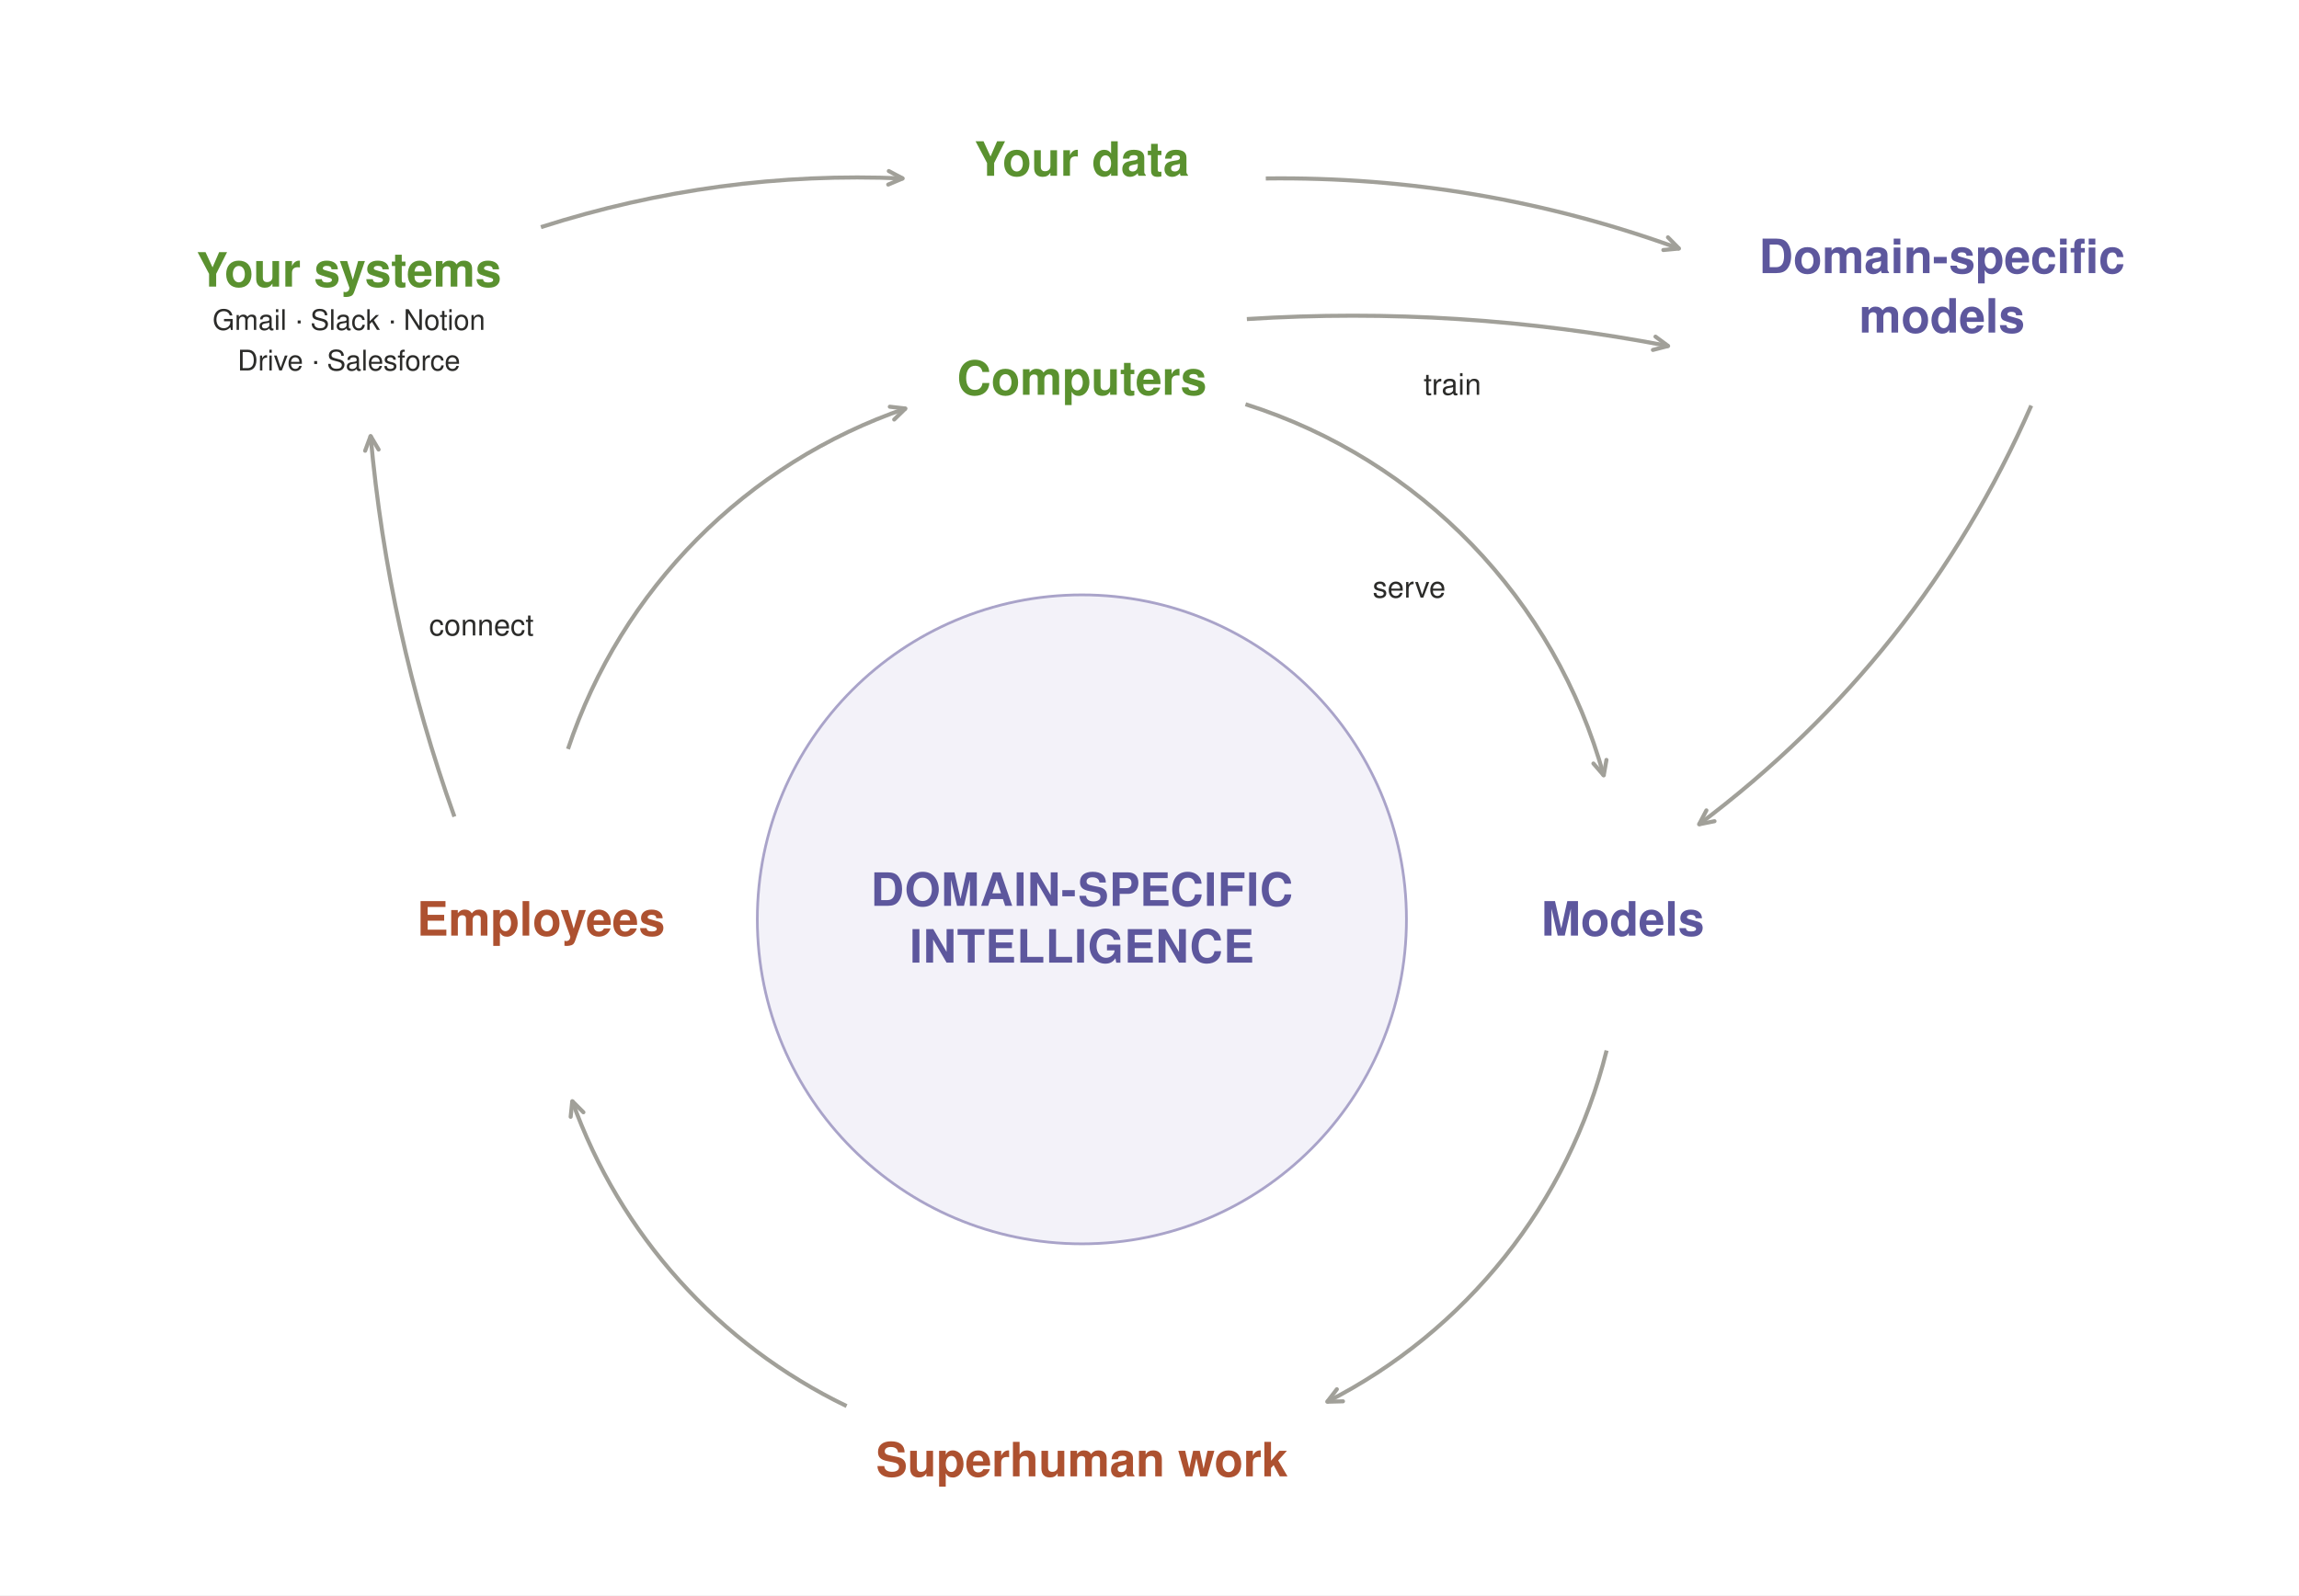
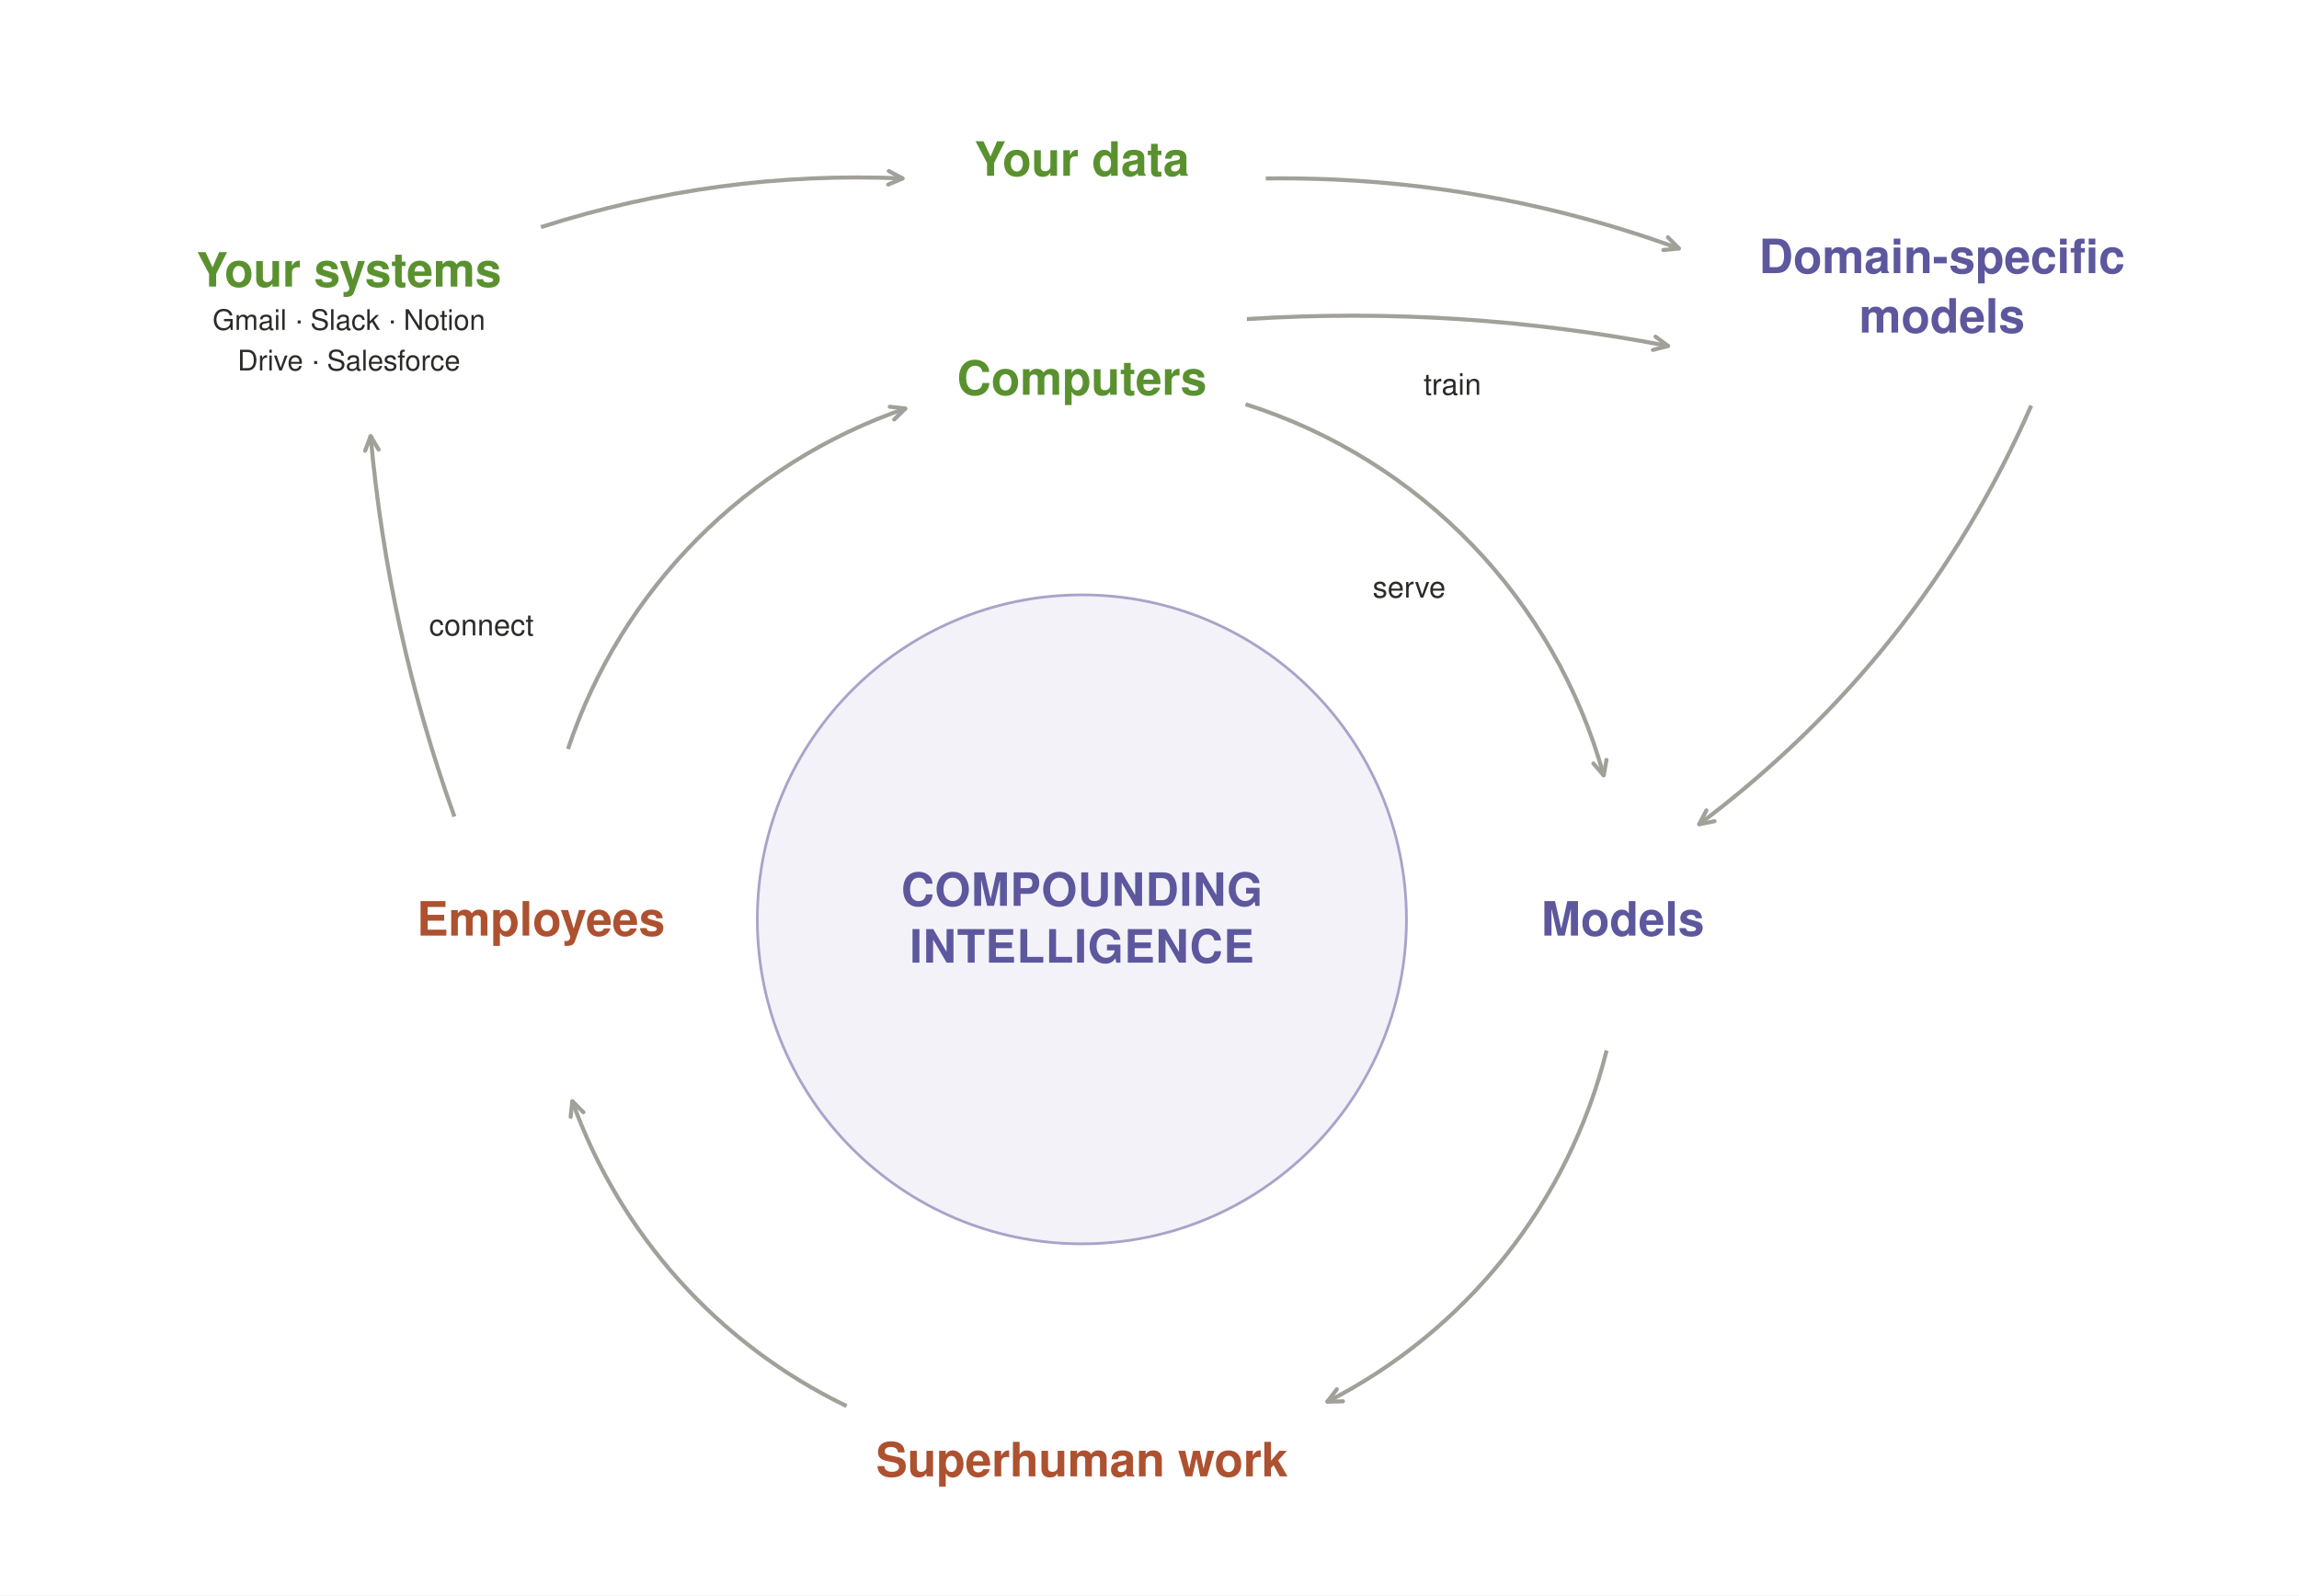
<svg xmlns="http://www.w3.org/2000/svg" viewBox="0 0 1700 1180" font-family="Avenir Next, Nunito, Segoe UI, Helvetica, Arial, sans-serif">
  <defs>
    <marker id="ha" markerWidth="14" markerHeight="14" refX="11" refY="5" orient="auto" markerUnits="userSpaceOnUse">
      <path d="M1.5 1 L10 5 L1.5 9" fill="none" stroke="#a1a099" stroke-width="1.9" stroke-linecap="round" stroke-linejoin="round" />
    </marker>
    <marker id="Ha" markerWidth="19" markerHeight="19" refX="13" refY="6.5" orient="auto" markerUnits="userSpaceOnUse">
      <path d="M2 1.5 L12.5 6.5 L2 11.5" fill="none" stroke="#a1a099" stroke-width="3" stroke-linecap="round" stroke-linejoin="round" />
    </marker>
    <marker id="hg" markerWidth="14" markerHeight="14" refX="11" refY="5" orient="auto" markerUnits="userSpaceOnUse">
      <path d="M1.5 1 L10 5 L1.5 9" fill="none" stroke="#5a912f" stroke-width="1.9" stroke-linecap="round" stroke-linejoin="round" />
    </marker>
    <marker id="Hg" markerWidth="19" markerHeight="19" refX="13" refY="6.5" orient="auto" markerUnits="userSpaceOnUse">
      <path d="M2 1.5 L12.5 6.5 L2 11.5" fill="none" stroke="#5a912f" stroke-width="3" stroke-linecap="round" stroke-linejoin="round" />
    </marker>
    <marker id="hp" markerWidth="14" markerHeight="14" refX="11" refY="5" orient="auto" markerUnits="userSpaceOnUse">
      <path d="M1.5 1 L10 5 L1.5 9" fill="none" stroke="#5d579d" stroke-width="1.9" stroke-linecap="round" stroke-linejoin="round" />
    </marker>
    <marker id="Hp" markerWidth="19" markerHeight="19" refX="13" refY="6.5" orient="auto" markerUnits="userSpaceOnUse">
      <path d="M2 1.5 L12.5 6.5 L2 11.5" fill="none" stroke="#5d579d" stroke-width="3" stroke-linecap="round" stroke-linejoin="round" />
    </marker>
    <marker id="hc" markerWidth="14" markerHeight="14" refX="11" refY="5" orient="auto" markerUnits="userSpaceOnUse">
      <path d="M1.5 1 L10 5 L1.5 9" fill="none" stroke="#ad5130" stroke-width="1.9" stroke-linecap="round" stroke-linejoin="round" />
    </marker>
    <marker id="Hc" markerWidth="19" markerHeight="19" refX="13" refY="6.5" orient="auto" markerUnits="userSpaceOnUse">
      <path d="M2 1.5 L12.5 6.5 L2 11.5" fill="none" stroke="#ad5130" stroke-width="3" stroke-linecap="round" stroke-linejoin="round" />
    </marker>
    <marker id="hk" markerWidth="14" markerHeight="14" refX="11" refY="5" orient="auto" markerUnits="userSpaceOnUse">
      <path d="M1.5 1 L10 5 L1.5 9" fill="none" stroke="#2b2b29" stroke-width="1.9" stroke-linecap="round" stroke-linejoin="round" />
    </marker>
    <marker id="Hk" markerWidth="19" markerHeight="19" refX="13" refY="6.5" orient="auto" markerUnits="userSpaceOnUse">
      <path d="M2 1.5 L12.5 6.5 L2 11.5" fill="none" stroke="#2b2b29" stroke-width="3" stroke-linecap="round" stroke-linejoin="round" />
    </marker>
  </defs>
  <rect width="1700" height="1180" fill="#fff" />
  <text x="1200" y="692" text-anchor="middle" fill="#5d579d" font-size="35" font-weight="700">Models</text>
  <text x="800" y="1092" text-anchor="middle" fill="#ad5130" font-size="35" font-weight="700">Superhuman work</text>
  <text x="400" y="692" text-anchor="middle" fill="#ad5130" font-size="35" font-weight="700">Employees</text>
  <text x="800" y="292" text-anchor="middle" fill="#5a912f" font-size="35" font-weight="700">Computers</text>
  <path d="M1188 777 A400 400 0 0 1 981 1037" fill="none" stroke="#a1a099" stroke-width="3" marker-end="url(#Ha)" />
  <path d="M626 1040 A400 400 0 0 1 423 814" fill="none" stroke="#a1a099" stroke-width="3" marker-end="url(#Ha)" />
  <path d="M420 554 A400 400 0 0 1 670 302" fill="none" stroke="#a1a099" stroke-width="3" marker-end="url(#Ha)" />
  <path d="M921 299 A400 400 0 0 1 1186 574" fill="none" stroke="#a1a099" stroke-width="3" marker-end="url(#Ha)" />
  <circle cx="800" cy="680" r="240" fill="#f3f2f9" stroke="#a9a3c9" stroke-width="2" />
-   <text x="800" y="670" text-anchor="middle" fill="#5d579d" font-size="34" font-weight="700" letter-spacing="0.5">DOMAIN-SPECIFIC</text>
+   <text x="800" y="670" text-anchor="middle" fill="#5d579d" font-size="34" font-weight="700" letter-spacing="0.5">COMPOUNDING</text>
  <text x="800" y="712" text-anchor="middle" fill="#5d579d" font-size="34" font-weight="700" letter-spacing="0.5">INTELLIGENCE</text>
  <text x="258" y="212" text-anchor="middle" fill="#5a912f" font-size="35" font-weight="700">Your systems</text>
  <text x="258" y="244" text-anchor="middle" fill="#2b2b29" font-size="21" font-weight="400">Gmail · Slack · Notion</text>
  <text x="258" y="274" text-anchor="middle" fill="#2b2b29" font-size="21" font-weight="400">Drive · Salesforce</text>
  <text x="800" y="130" text-anchor="middle" fill="#5a912f" font-size="35" font-weight="700">Your data</text>
  <text x="1436" y="202" text-anchor="middle" fill="#5d579d" font-size="35" font-weight="700">Domain-specific</text>
  <text x="1436" y="246" text-anchor="middle" fill="#5d579d" font-size="35" font-weight="700">models</text>
  <path d="M336 604 Q287 467 274 322" fill="none" stroke="#a1a099" stroke-width="3" marker-end="url(#Ha)" />
  <text x="356" y="470" text-anchor="middle" fill="#2b2b29" font-size="22">connect</text>
  <path d="M400 168 Q531 126 668 132" fill="none" stroke="#a1a099" stroke-width="3" marker-end="url(#Ha)" />
  <path d="M936 132 Q1094 130 1242 184" fill="none" stroke="#a1a099" stroke-width="3" marker-end="url(#Ha)" />
  <path d="M1502 300 Q1420 487 1256 610" fill="none" stroke="#a1a099" stroke-width="3" marker-end="url(#Ha)" />
  <path d="M922 236 Q1079 226 1234 256" fill="none" stroke="#a1a099" stroke-width="3" marker-end="url(#Ha)" />
  <text x="1074" y="292" text-anchor="middle" fill="#2b2b29" font-size="22">train</text>
  <text x="1042" y="442" text-anchor="middle" fill="#2b2b29" font-size="22">serve</text>
</svg>
